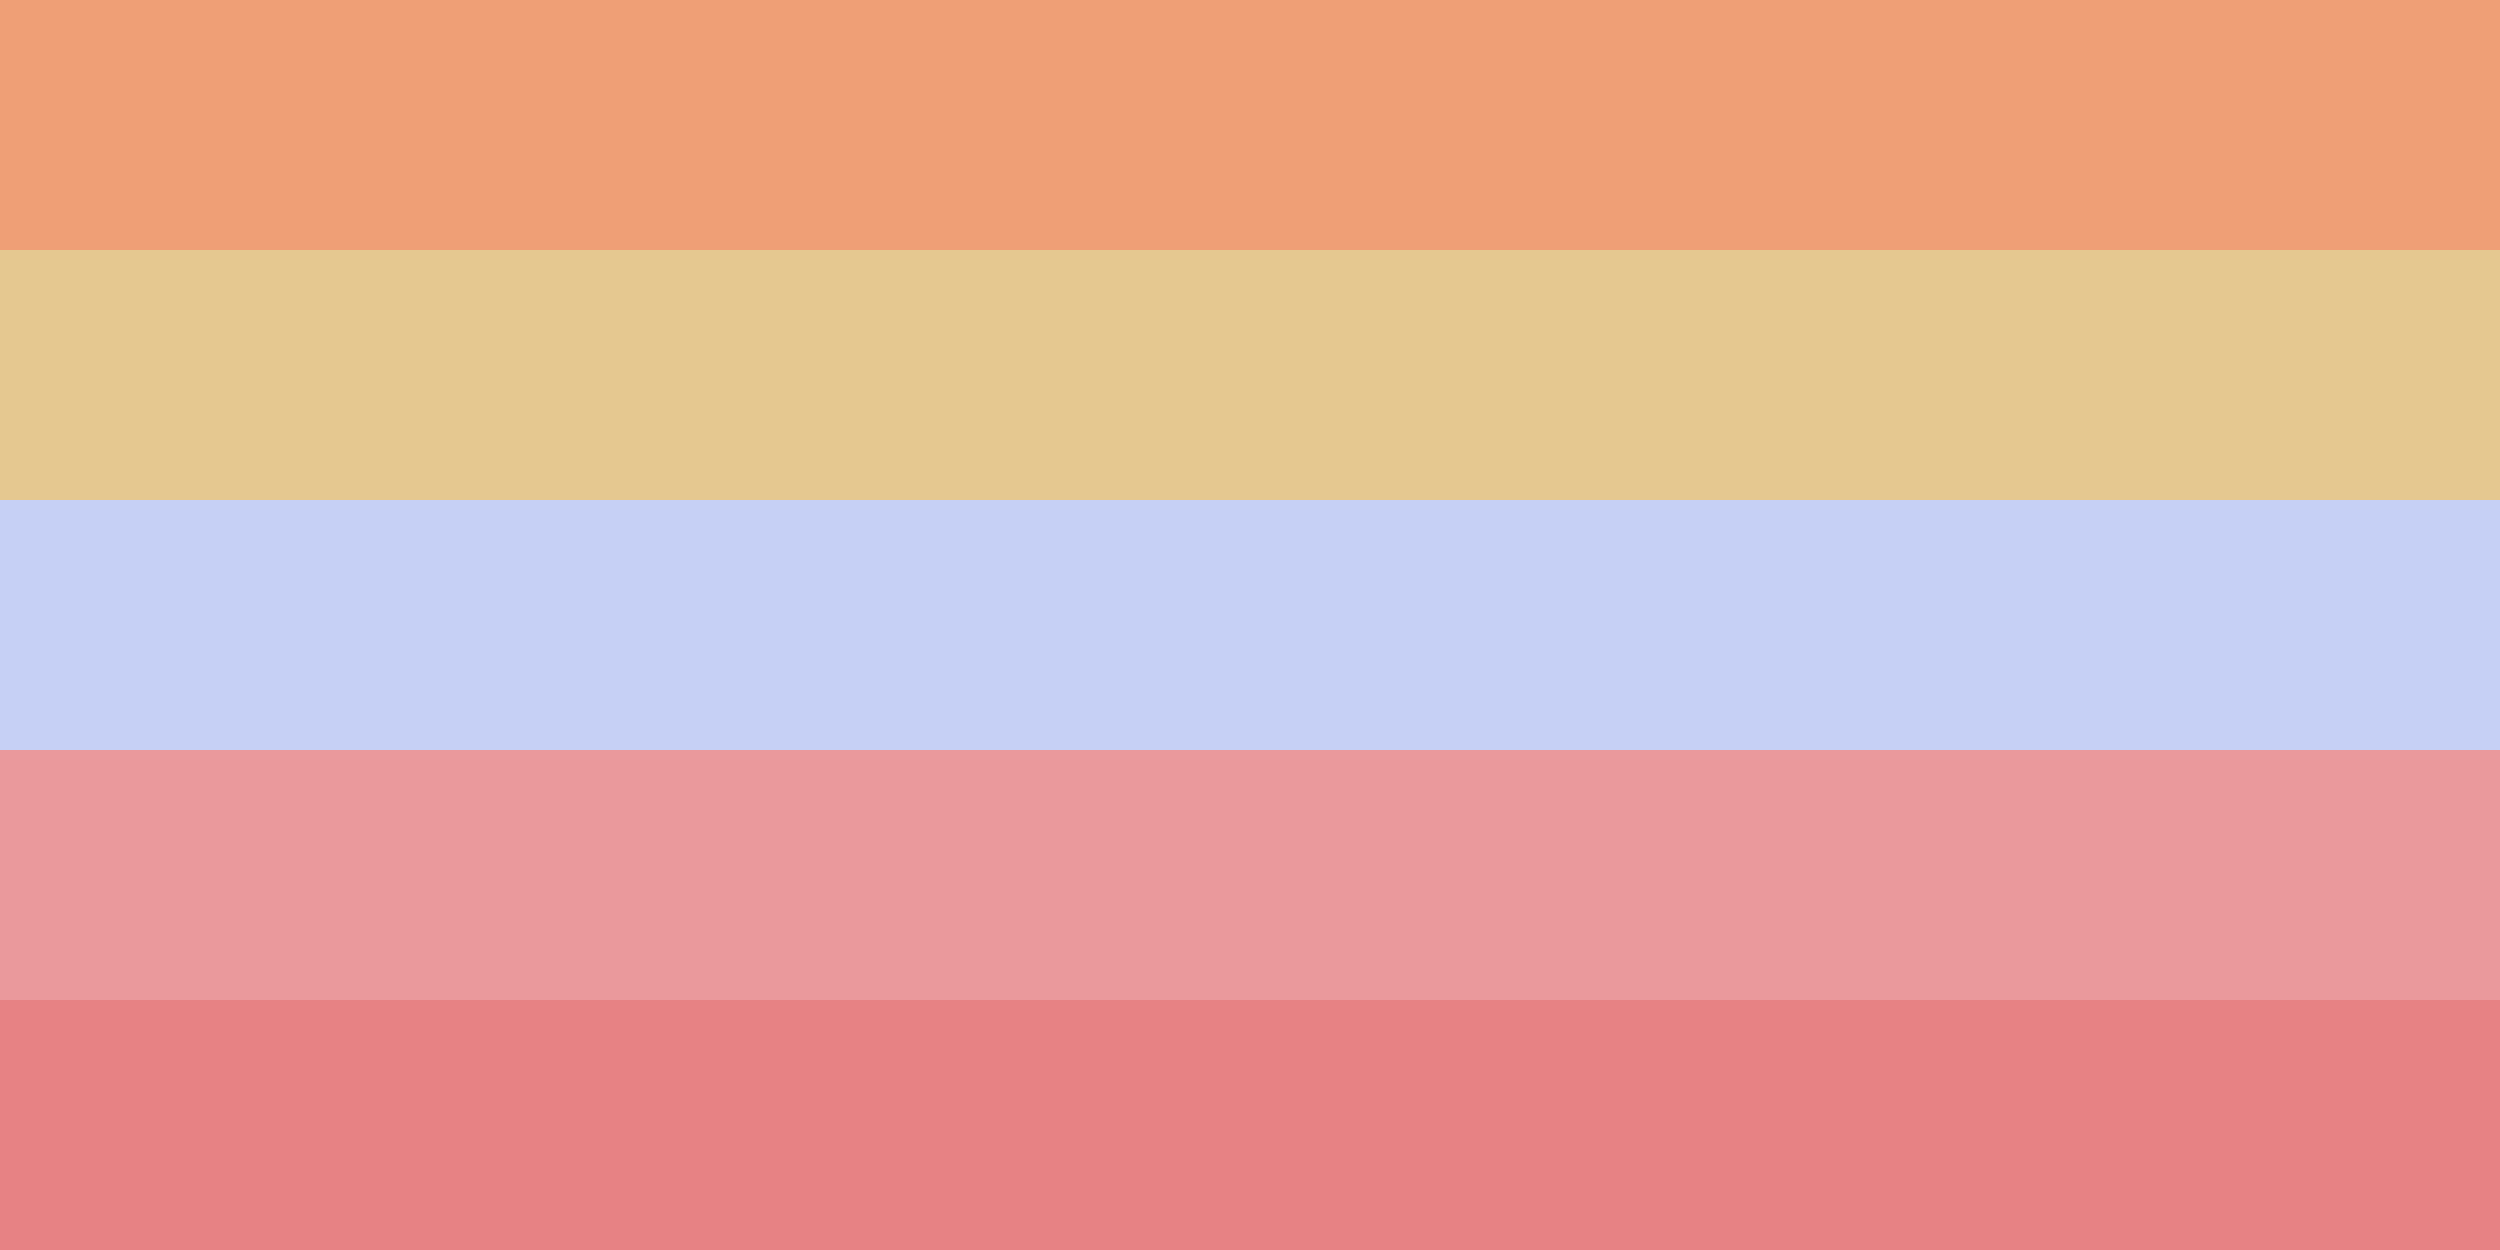
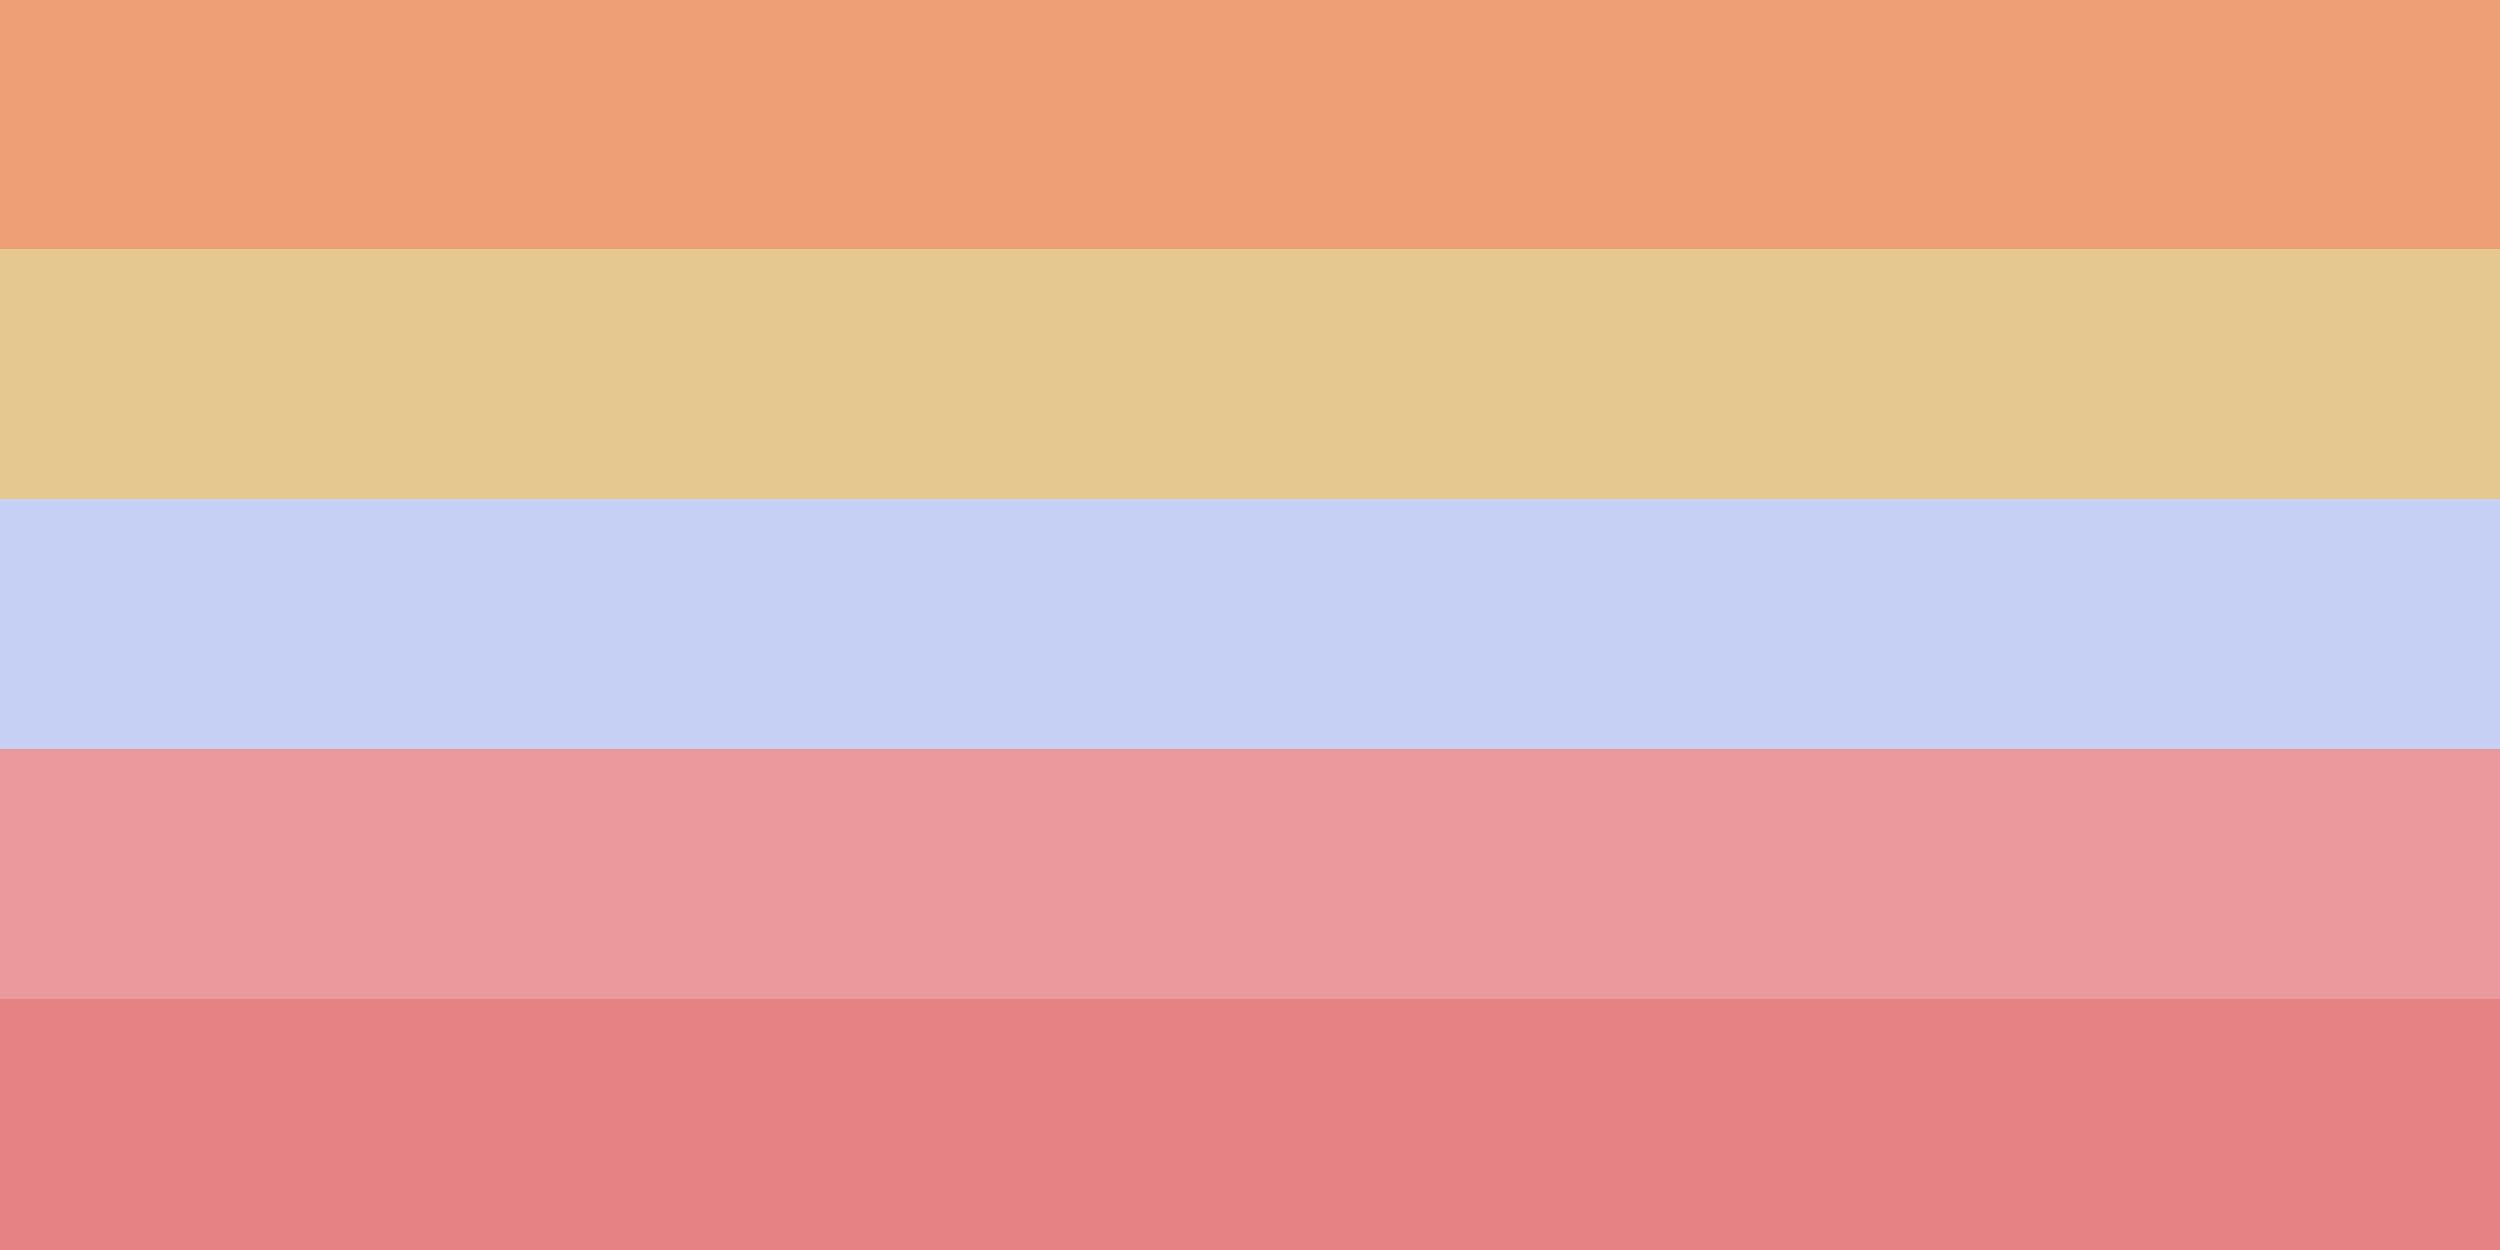
<svg xmlns="http://www.w3.org/2000/svg" width="1000" height="500" shape-rendering="crispEdges">
-   <path fill="#ef9f76" d="M0 0h1000v100H0z" />
-   <path fill="#e5c890" d="M0 100h1000v100H0z" />
-   <path fill="#c6d0f5" d="M0 200h1000v100H0z" />
-   <path fill="#ea999c" d="M0 300h1000v100H0z" />
-   <path fill="#e78284" d="M0 400h1000v100H0z" />
+   <path fill="#ef9f76" stroke="#ef9f76" d="M0 0h1000v100H0z" />
+   <path fill="#e5c890" stroke="#e5c890" d="M0 100h1000v100H0z" />
+   <path fill="#c6d0f5" stroke="#c6d0f5" d="M0 200h1000v100H0z" />
+   <path fill="#ea999c" stroke="#ea999c" d="M0 300h1000v100H0z" />
+   <path fill="#e78284" stroke="#e78284" d="M0 400h1000v100H0z" />
</svg>
